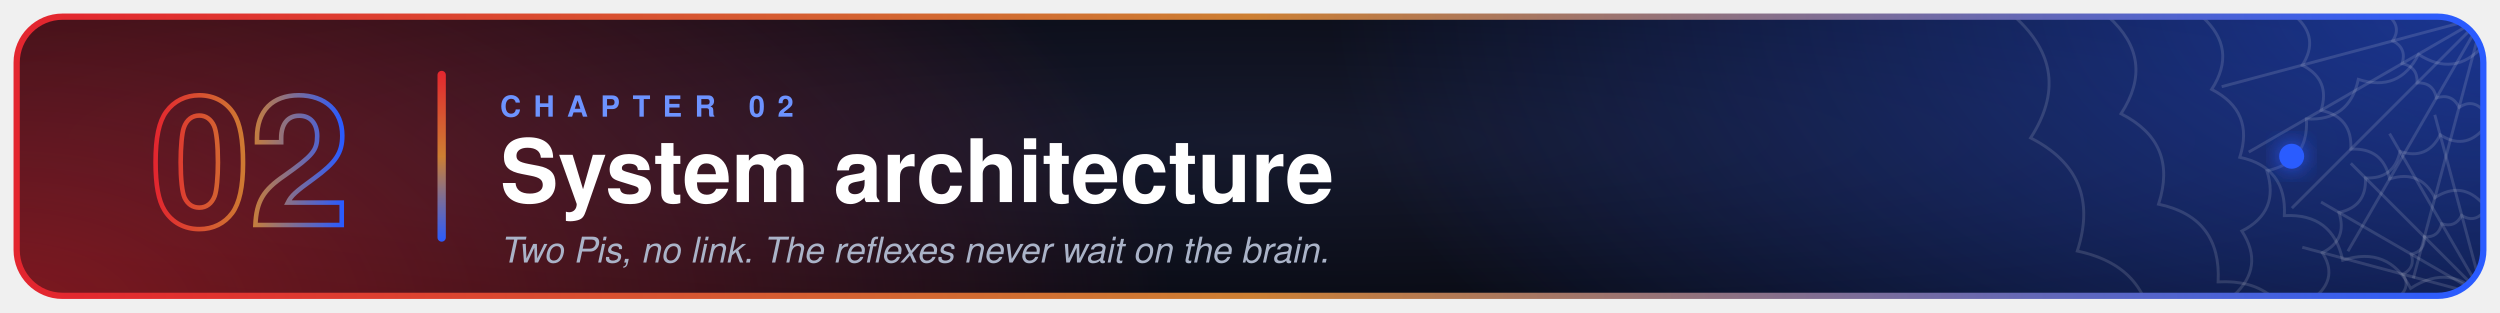
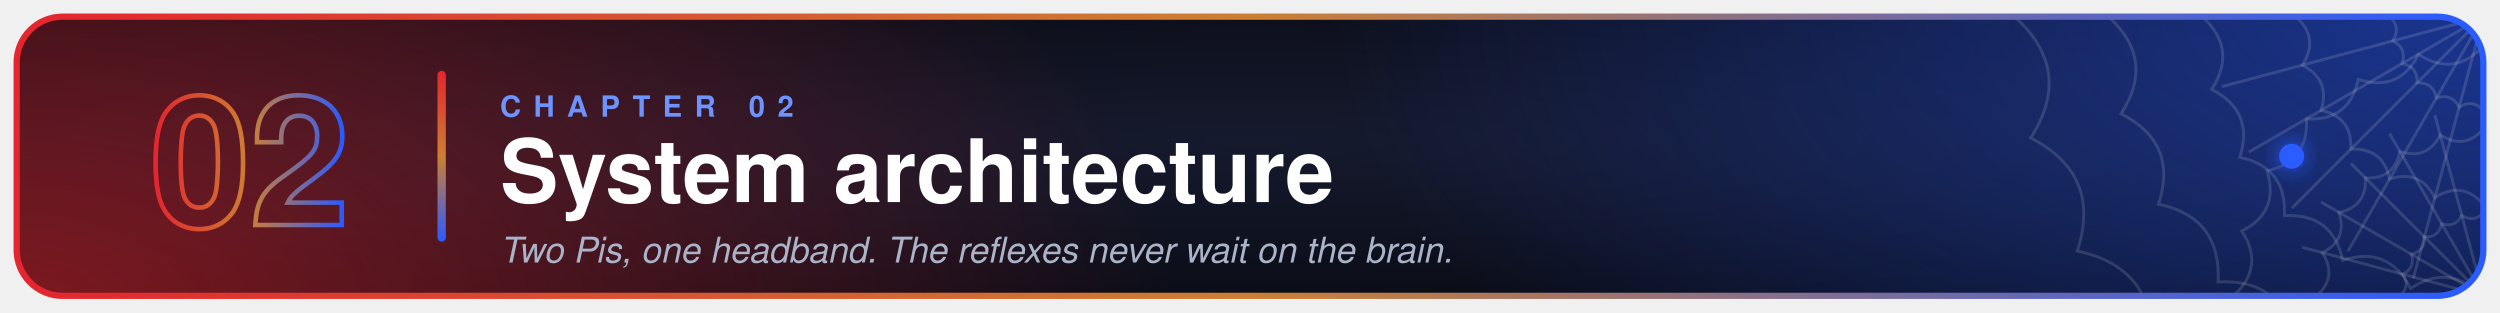
- <svg xmlns="http://www.w3.org/2000/svg" viewBox="0 0 1200 150" width="1200" height="150" role="img" aria-label="Chapter 2: System architecture. Two Pis, no link. The reflexes never wait on the brain." font-family="Segoe UI, Helvetica Neue, Helvetica, Arial, sans-serif">
+ <svg xmlns="http://www.w3.org/2000/svg" viewBox="0 0 1200 150" width="1200" height="150" role="img" aria-label="Chapter 2: System architecture. Two Pis, one headband. The reflexes never wait on the brain." font-family="Segoe UI, Helvetica Neue, Helvetica, Arial, sans-serif">
  <defs>
    <radialGradient id="bg" cx="50%" cy="45%" r="75%">
      <stop offset="0" stop-color="#161a2e" />
      <stop offset="1" stop-color="#05060b" />
    </radialGradient>
    <radialGradient id="red" cx=".5" cy=".5" r=".5">
      <stop offset="0" stop-color="#e3262f" stop-opacity=".55" />
      <stop offset="1" stop-color="#e3262f" stop-opacity="0" />
    </radialGradient>
    <radialGradient id="blue" cx=".5" cy=".5" r=".5">
      <stop offset="0" stop-color="#2a5bff" stop-opacity=".55" />
      <stop offset="1" stop-color="#2a5bff" stop-opacity="0" />
    </radialGradient>
    <linearGradient id="bronze" x1="0" y1="0" x2="1" y2="1">
      <stop offset="0" stop-color="#ffd9a3" />
      <stop offset=".35" stop-color="#e0914a" />
      <stop offset=".65" stop-color="#b8692a" />
      <stop offset="1" stop-color="#7a3f17" />
    </linearGradient>
    <linearGradient id="title" x1="0" y1="0" x2="0" y2="1">
      <stop offset="0" stop-color="#fff1dc" />
      <stop offset=".45" stop-color="#f0a860" />
      <stop offset="1" stop-color="#a4561f" />
    </linearGradient>
    <linearGradient id="rb" x1="0" y1="0" x2="1" y2="0">
      <stop offset="0" stop-color="#ff3b45" />
      <stop offset=".5" stop-color="#ffe9e9" />
      <stop offset="1" stop-color="#5b83ff" />
    </linearGradient>
    <linearGradient id="shine" x1="0" y1="0" x2="1" y2="0">
      <stop offset="0" stop-color="#fff" stop-opacity="0" />
      <stop offset=".45" stop-color="#fff" stop-opacity="0" />
      <stop offset=".5" stop-color="#fff" stop-opacity=".9" />
      <stop offset=".55" stop-color="#fff" stop-opacity="0" />
      <stop offset="1" stop-color="#fff" stop-opacity="0" />
      <animateTransform attributeName="gradientTransform" type="translate" values="-1 0; 1 0; 1 0" keyTimes="0; .5; 1" dur="4s" repeatCount="indefinite" />
    </linearGradient>
    <linearGradient id="frame" x1="0" y1="0" x2="1" y2="0">
      <stop offset="0" stop-color="#e3262f" />
      <stop offset=".5" stop-color="#cd7f32" />
      <stop offset="1" stop-color="#2a5bff" />
    </linearGradient>
    <linearGradient id="rule" x1="0" y1="0" x2="1" y2="0">
      <stop offset="0" stop-color="#e3262f" stop-opacity="0" />
      <stop offset=".3" stop-color="#e3262f" />
      <stop offset=".5" stop-color="#ffd9a3" />
      <stop offset=".7" stop-color="#2a5bff" />
      <stop offset="1" stop-color="#2a5bff" stop-opacity="0" />
    </linearGradient>
    <linearGradient id="vbar" x1="0" y1="0" x2="0" y2="1">
      <stop offset="0" stop-color="#e3262f" />
      <stop offset=".5" stop-color="#cd7f32" />
      <stop offset="1" stop-color="#2a5bff" />
    </linearGradient>
    <linearGradient id="area" x1="0" y1="0" x2="1" y2="0">
      <stop offset="0" stop-color="#e3262f" stop-opacity=".35" />
      <stop offset="1" stop-color="#2a5bff" stop-opacity=".08" />
    </linearGradient>
    <filter id="glow" x="-20%" y="-50%" width="140%" height="200%">
      <feGaussianBlur stdDeviation="8" result="b" />
      <feMerge>
        <feMergeNode in="b" />
        <feMergeNode in="SourceGraphic" />
      </feMerge>
    </filter>
    <filter id="softglow" x="-50%" y="-50%" width="200%" height="200%">
      <feGaussianBlur stdDeviation="5" result="b" />
      <feMerge>
        <feMergeNode in="b" />
        <feMergeNode in="SourceGraphic" />
      </feMerge>
    </filter>
  </defs>
  <clipPath id="clip">
    <rect x="8" y="8" width="1184" height="134" rx="22" />
  </clipPath>
  <g clip-path="url(#clip)">
    <rect width="1200" height="150" fill="url(#bg)" />
    <ellipse cx="0" cy="150" rx="564" ry="300" fill="url(#red)">
      <animate attributeName="opacity" values=".7;1;.7" dur="5s" repeatCount="indefinite" />
    </ellipse>
    <ellipse cx="1200" cy="0" rx="564" ry="300" fill="url(#blue)">
      <animate attributeName="opacity" values="1;.7;1" dur="5s" repeatCount="indefinite" />
    </ellipse>
    <g fill="none" stroke="#fff" stroke-opacity=".13" stroke-width="1.4">
      <line x1="1192" y1="8" x2="1192.0" y2="138.0" />
      <line x1="1192" y1="8" x2="1158.4" y2="133.6" />
      <line x1="1192" y1="8" x2="1127.0" y2="120.6" />
      <line x1="1192" y1="8" x2="1100.1" y2="99.9" />
      <line x1="1192" y1="8" x2="1079.4" y2="73.0" />
      <line x1="1192" y1="8" x2="1066.4" y2="41.6" />
      <line x1="1192" y1="8" x2="1062.0" y2="8.0" />
      <path d="M1192.0,53.0 Q1186.8,47.3 1180.4,51.5 Q1176.8,44.6 1169.5,47.0 Q1167.9,39.4 1160.2,39.8 Q1160.6,32.1 1153.0,30.5 Q1155.4,23.2 1148.5,19.6 Q1152.7,13.2 1147.0,8.0 " />
      <path d="M1192.0,98.0 Q1181.7,86.5 1168.7,94.9 Q1161.7,81.2 1147.0,85.9 Q1143.8,70.8 1128.4,71.6 Q1129.2,56.2 1114.1,53.0 Q1118.8,38.3 1105.1,31.3 Q1113.5,18.3 1102.0,8.0 " />
      <path d="M1192.0,143.0 Q1176.5,125.8 1157.1,138.4 Q1146.5,117.8 1124.5,124.9 Q1119.7,102.3 1096.5,103.5 Q1097.7,80.3 1075.1,75.5 Q1082.2,53.5 1061.6,42.9 Q1074.2,23.5 1057.0,8.0 " />
      <path d="M1192.0,188.0 Q1171.3,165.0 1145.4,181.9 Q1131.4,154.3 1102.0,163.9 Q1095.6,133.7 1064.7,135.3 Q1066.3,104.4 1036.1,98.0 Q1045.7,68.6 1018.1,54.6 Q1035.0,28.7 1012.0,8.0 " />
      <path d="M1192.0,233.0 Q1166.2,204.3 1133.8,225.3 Q1116.2,190.9 1079.5,202.9 Q1071.5,165.1 1032.9,167.1 Q1034.9,128.5 997.1,120.5 Q1009.1,83.8 974.7,66.2 Q995.7,33.8 967.0,8.0 " />
      <line x1="1192" y1="142" x2="1102.0" y2="142.0" />
      <line x1="1192" y1="142" x2="1105.1" y2="118.7" />
      <line x1="1192" y1="142" x2="1114.1" y2="97.0" />
      <line x1="1192" y1="142" x2="1128.4" y2="78.4" />
      <line x1="1192" y1="142" x2="1147.0" y2="64.1" />
      <line x1="1192" y1="142" x2="1168.7" y2="55.1" />
      <line x1="1192" y1="142" x2="1192.0" y2="52.0" />
      <path d="M1152.0,142.0 Q1157.1,137.4 1153.4,131.6 Q1159.5,128.5 1157.4,122.0 Q1164.1,120.6 1163.7,113.7 Q1170.6,114.1 1172.0,107.4 Q1178.5,109.5 1181.6,103.4 Q1187.4,107.1 1192.0,102.0 " />
      <path d="M1112.0,142.0 Q1122.2,132.8 1114.7,121.3 Q1127.0,115.1 1122.7,102.0 Q1136.1,99.1 1135.4,85.4 Q1149.1,86.1 1152.0,72.7 Q1165.1,77.0 1171.3,64.7 Q1182.8,72.2 1192.0,62.0 " />
      <path d="M1072.0,142.0 Q1087.3,128.2 1076.1,110.9 Q1094.4,101.6 1088.1,82.0 Q1108.2,77.7 1107.1,57.1 Q1127.7,58.2 1132.0,38.1 Q1151.6,44.4 1160.9,26.1 Q1178.2,37.3 1192.0,22.0 " />
    </g>
    <circle cx="900" cy="40" r="1.8" fill="#fff" opacity="0">
      <animate attributeName="opacity" values="0;1;0" dur="3s" begin="0s" repeatCount="indefinite" />
    </circle>
    <circle cx="1000" cy="120" r="1.6" fill="#fff" opacity="0">
      <animate attributeName="opacity" values="0;1;0" dur="3s" begin="1.4s" repeatCount="indefinite" />
    </circle>
    <circle cx="640" cy="30" r="1.4" fill="#fff" opacity="0">
      <animate attributeName="opacity" values="0;1;0" dur="3s" begin="2.2s" repeatCount="indefinite" />
    </circle>
  </g>
  <g clip-path="url(#clip)">
    <circle cx="1100" cy="75" r="6" fill="none" stroke="#2a5bff" stroke-width="2" opacity="0">
      <animate attributeName="r" values="6;70" dur="3s" begin="0.00s" repeatCount="indefinite" />
      <animate attributeName="opacity" values=".8;0" dur="3s" begin="0.00s" repeatCount="indefinite" />
    </circle>
    <circle cx="1100" cy="75" r="6" fill="none" stroke="#2a5bff" stroke-width="2" opacity="0">
      <animate attributeName="r" values="6;70" dur="3s" begin="1.00s" repeatCount="indefinite" />
      <animate attributeName="opacity" values=".8;0" dur="3s" begin="1.00s" repeatCount="indefinite" />
    </circle>
    <circle cx="1100" cy="75" r="6" fill="none" stroke="#2a5bff" stroke-width="2" opacity="0">
      <animate attributeName="r" values="6;70" dur="3s" begin="2.00s" repeatCount="indefinite" />
      <animate attributeName="opacity" values=".8;0" dur="3s" begin="2.00s" repeatCount="indefinite" />
    </circle>
  </g>
  <circle cx="1100" cy="75" r="6" fill="#2a5bff" filter="url(#softglow)" />
  <rect x="8" y="8" width="1184" height="134" rx="22" fill="none" stroke="url(#frame)" stroke-width="3" />
  <text x="120" y="108" text-anchor="middle" font-size="86" font-weight="900" fill="none" stroke="url(#frame)" stroke-width="2.2">02</text>
  <rect x="210" y="34" width="4" height="82" rx="2" fill="url(#vbar)" />
  <text x="240" y="56" font-size="14" font-weight="700" letter-spacing="6" fill="#6d93ff">CHAPTER 02</text>
  <text x="240" y="97" font-size="42" font-weight="800" fill="#ffffff">System architecture</text>
-   <text x="240" y="126" font-size="17" font-style="italic" fill="#aab3c8">Two Pis, no link. The reflexes never wait on the brain.</text>
+   <text x="240" y="126" font-size="17" font-style="italic" fill="#aab3c8">Two Pis, one headband. The reflexes never wait on the brain.</text>
</svg>
